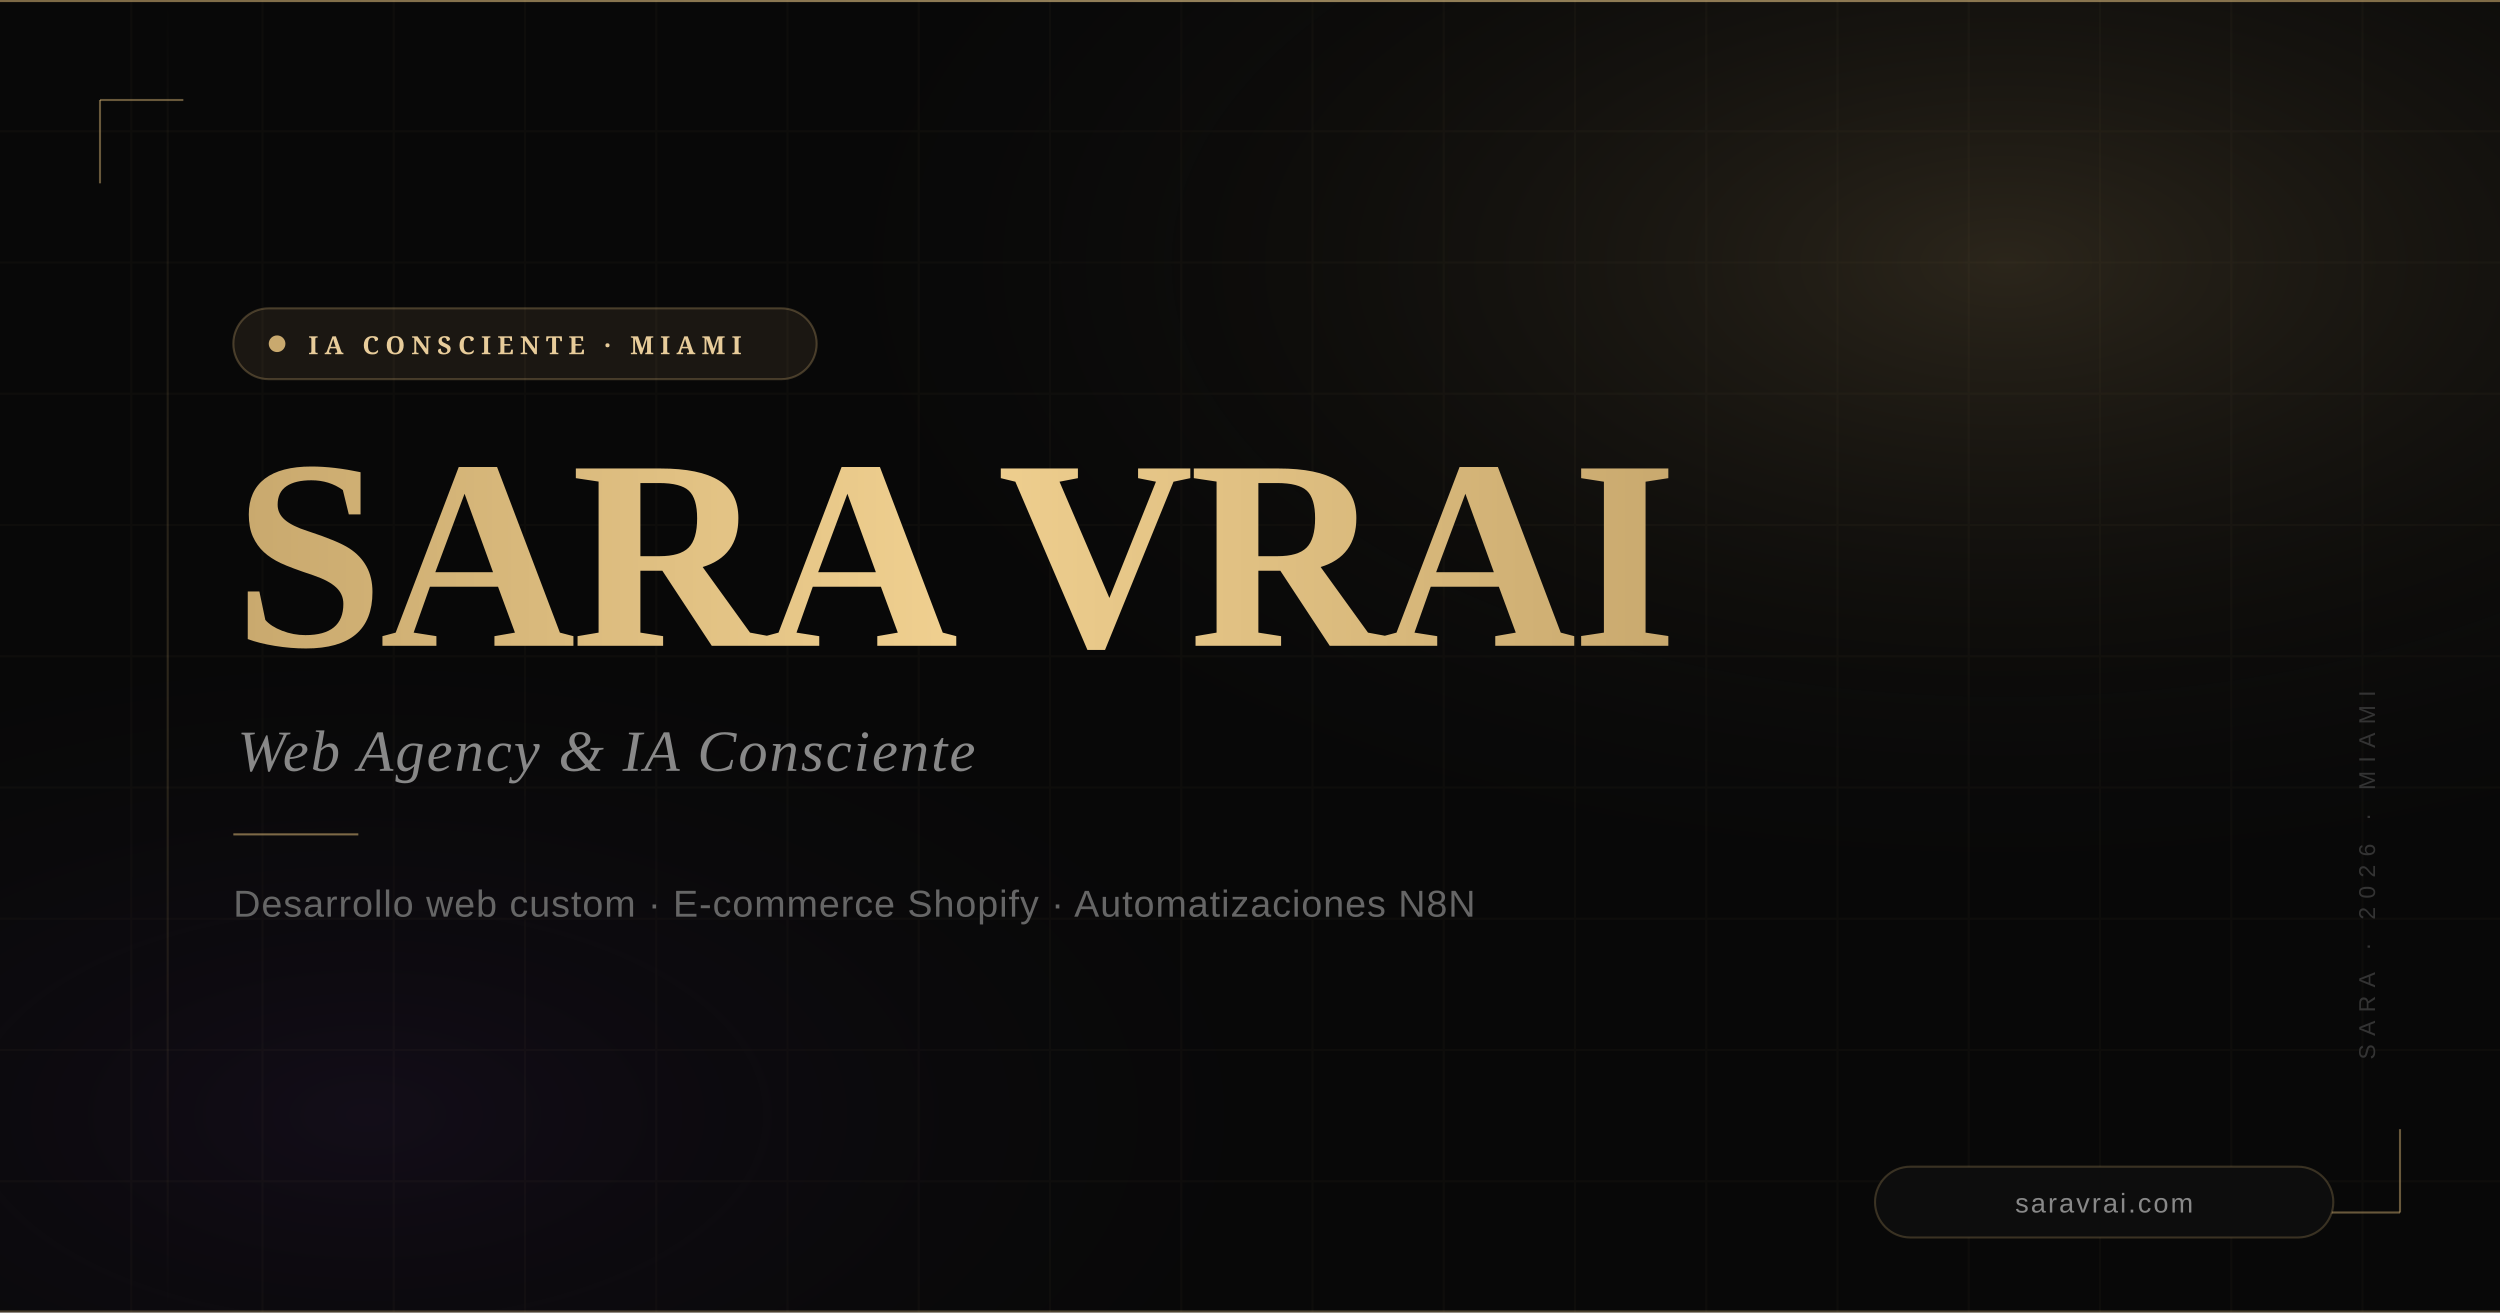
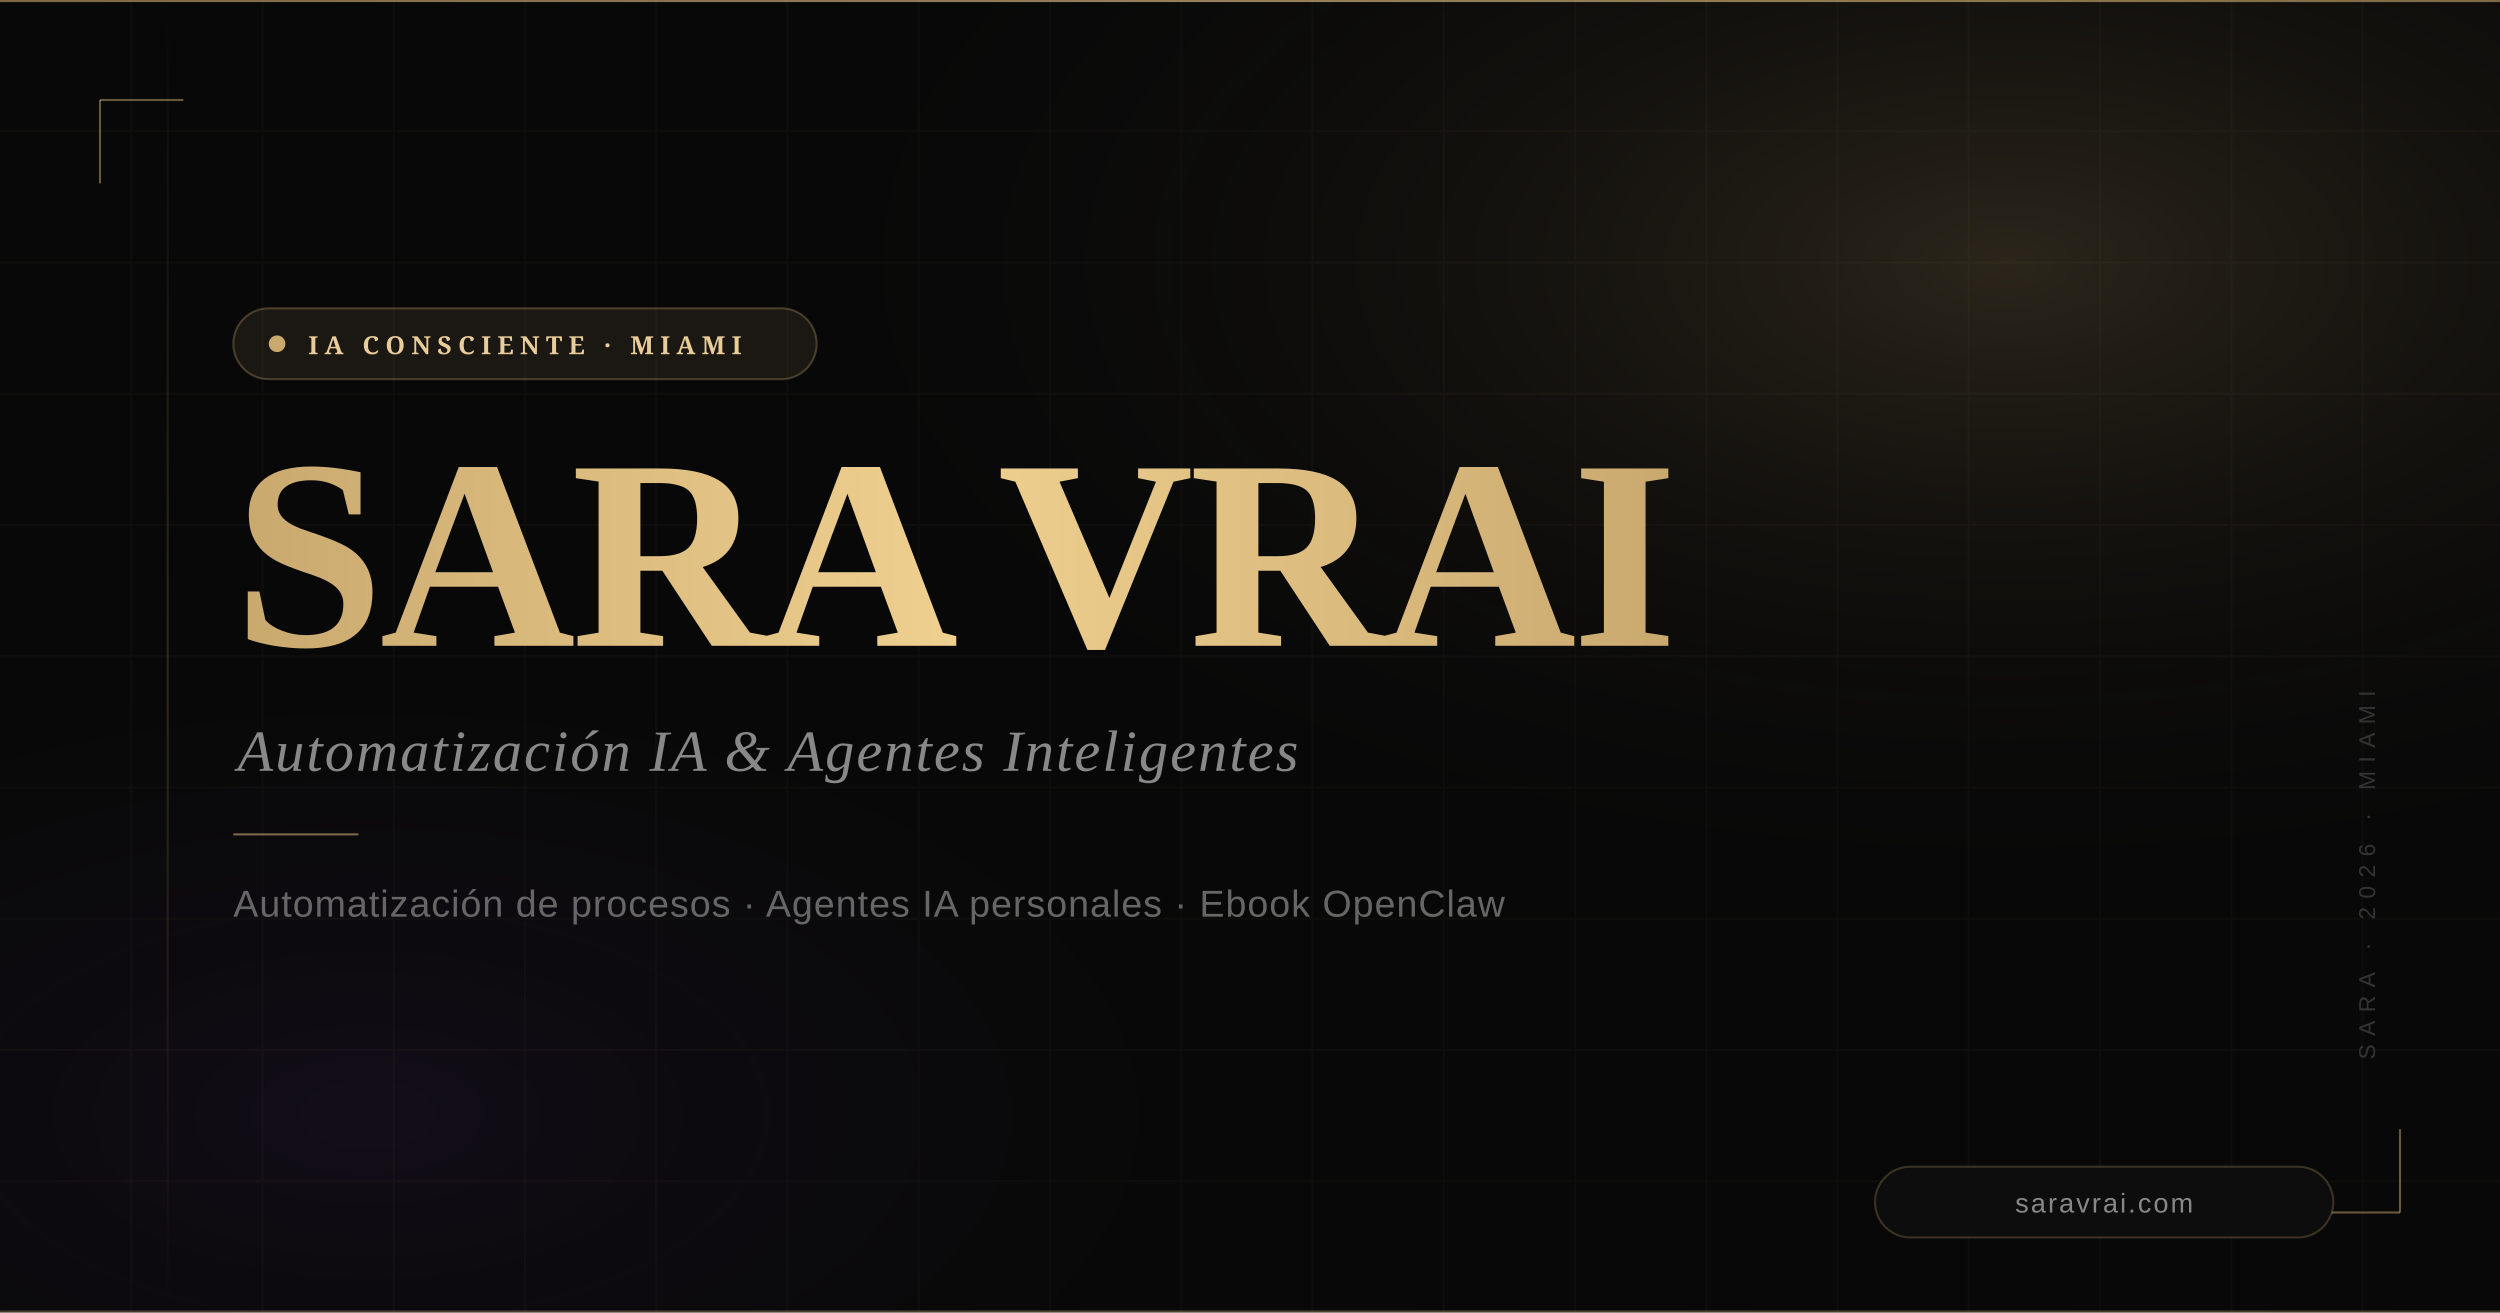
<svg xmlns="http://www.w3.org/2000/svg" width="1200" height="630" viewBox="0 0 1200 630">
  <defs>
    <radialGradient id="orb1" cx="80%" cy="20%" r="50%">
      <stop offset="0%" stop-color="#c9a96e" stop-opacity="0.18" />
      <stop offset="100%" stop-color="#080808" stop-opacity="0" />
    </radialGradient>
    <radialGradient id="orb2" cx="15%" cy="85%" r="40%">
      <stop offset="0%" stop-color="#7840b0" stop-opacity="0.1" />
      <stop offset="100%" stop-color="#080808" stop-opacity="0" />
    </radialGradient>
    <linearGradient id="gold" x1="0%" y1="0%" x2="100%" y2="0%">
      <stop offset="0%" stop-color="#c9a96e" />
      <stop offset="50%" stop-color="#f0d090" />
      <stop offset="100%" stop-color="#c9a96e" />
    </linearGradient>
    <linearGradient id="goldV" x1="0%" y1="0%" x2="0%" y2="100%">
      <stop offset="0%" stop-color="#c9a96e" stop-opacity="0" />
      <stop offset="50%" stop-color="#c9a96e" stop-opacity="1" />
      <stop offset="100%" stop-color="#c9a96e" stop-opacity="0" />
    </linearGradient>
  </defs>
  <rect width="1200" height="630" fill="#080808" />
  <g opacity="0.035" stroke="#c9a96e" stroke-width="1">
    <line x1="0" y1="63" x2="1200" y2="63" />
    <line x1="0" y1="126" x2="1200" y2="126" />
    <line x1="0" y1="189" x2="1200" y2="189" />
    <line x1="0" y1="252" x2="1200" y2="252" />
    <line x1="0" y1="315" x2="1200" y2="315" />
    <line x1="0" y1="378" x2="1200" y2="378" />
    <line x1="0" y1="441" x2="1200" y2="441" />
    <line x1="0" y1="504" x2="1200" y2="504" />
    <line x1="0" y1="567" x2="1200" y2="567" />
    <line x1="63" y1="0" x2="63" y2="630" />
    <line x1="126" y1="0" x2="126" y2="630" />
    <line x1="189" y1="0" x2="189" y2="630" />
    <line x1="252" y1="0" x2="252" y2="630" />
    <line x1="315" y1="0" x2="315" y2="630" />
    <line x1="378" y1="0" x2="378" y2="630" />
    <line x1="441" y1="0" x2="441" y2="630" />
    <line x1="504" y1="0" x2="504" y2="630" />
    <line x1="567" y1="0" x2="567" y2="630" />
    <line x1="630" y1="0" x2="630" y2="630" />
    <line x1="693" y1="0" x2="693" y2="630" />
    <line x1="756" y1="0" x2="756" y2="630" />
    <line x1="819" y1="0" x2="819" y2="630" />
    <line x1="882" y1="0" x2="882" y2="630" />
    <line x1="945" y1="0" x2="945" y2="630" />
    <line x1="1008" y1="0" x2="1008" y2="630" />
    <line x1="1071" y1="0" x2="1071" y2="630" />
    <line x1="1134" y1="0" x2="1134" y2="630" />
  </g>
  <rect width="1200" height="630" fill="url(#orb1)" />
  <rect width="1200" height="630" fill="url(#orb2)" />
  <rect x="0" y="0" width="1200" height="1" fill="url(#gold)" opacity="0.6" />
  <rect x="0" y="629" width="1200" height="1" fill="url(#gold)" opacity="0.3" />
  <rect x="80" y="0" width="1" height="630" fill="url(#goldV)" opacity="0.2" />
  <path d="M 48 48 L 48 88" stroke="#c9a96e" stroke-width="1" stroke-opacity="0.5" fill="none" />
  <path d="M 48 48 L 88 48" stroke="#c9a96e" stroke-width="1" stroke-opacity="0.5" fill="none" />
  <path d="M 1152 582 L 1152 542" stroke="#c9a96e" stroke-width="1" stroke-opacity="0.5" fill="none" />
  <path d="M 1152 582 L 1112 582" stroke="#c9a96e" stroke-width="1" stroke-opacity="0.5" fill="none" />
  <rect x="112" y="148" width="280" height="34" rx="17" fill="#c9a96e" fill-opacity="0.1" stroke="#c9a96e" stroke-opacity="0.3" stroke-width="1" />
  <circle cx="133" cy="165" r="4" fill="#c9a96e" />
  <text x="148" y="170" font-family="Georgia, serif" font-size="12" fill="#e8cc9a" letter-spacing="3" font-weight="600">IA CONSCIENTE · MIAMI</text>
  <text x="112" y="310" font-family="Georgia, 'Times New Roman', serif" font-size="130" font-weight="700" fill="url(#gold)" letter-spacing="-2">SARA VRAI</text>
-   <text x="114" y="370" font-family="Georgia, 'Times New Roman', serif" font-size="28" font-style="italic" font-weight="400" fill="#888888" letter-spacing="1">Web Agency &amp; IA Consciente</text>
+   <text x="114" y="370" font-family="Georgia, 'Times New Roman', serif" font-size="28" font-style="italic" font-weight="400" fill="#888888" letter-spacing="1">Automatización IA &amp; Agentes Inteligentes</text>
  <rect x="112" y="400" width="60" height="1" fill="#c9a96e" opacity="0.6" />
-   <text x="112" y="440" font-family="Arial, Helvetica, sans-serif" font-size="18" fill="#666666" letter-spacing="0.5" font-weight="400">Desarrollo web custom · E-commerce Shopify · Automatizaciones N8N</text>
+   <text x="112" y="440" font-family="Arial, Helvetica, sans-serif" font-size="18" fill="#666666" letter-spacing="0.5" font-weight="400">Automatización de procesos · Agentes IA personales · Ebook OpenClaw</text>
  <rect x="900" y="560" width="220" height="34" rx="17" fill="#0d0d0d" stroke="#c9a96e" stroke-opacity="0.25" stroke-width="1" />
  <text x="1010" y="582" font-family="Arial, Helvetica, sans-serif" font-size="13" fill="#888888" letter-spacing="1" text-anchor="middle">saravrai.com</text>
  <text x="1140" y="420" font-family="Arial, Helvetica, sans-serif" font-size="11" fill="#333333" letter-spacing="4" text-anchor="middle" transform="rotate(-90 1140 420)">SARA · 2026 · MIAMI</text>
</svg>
